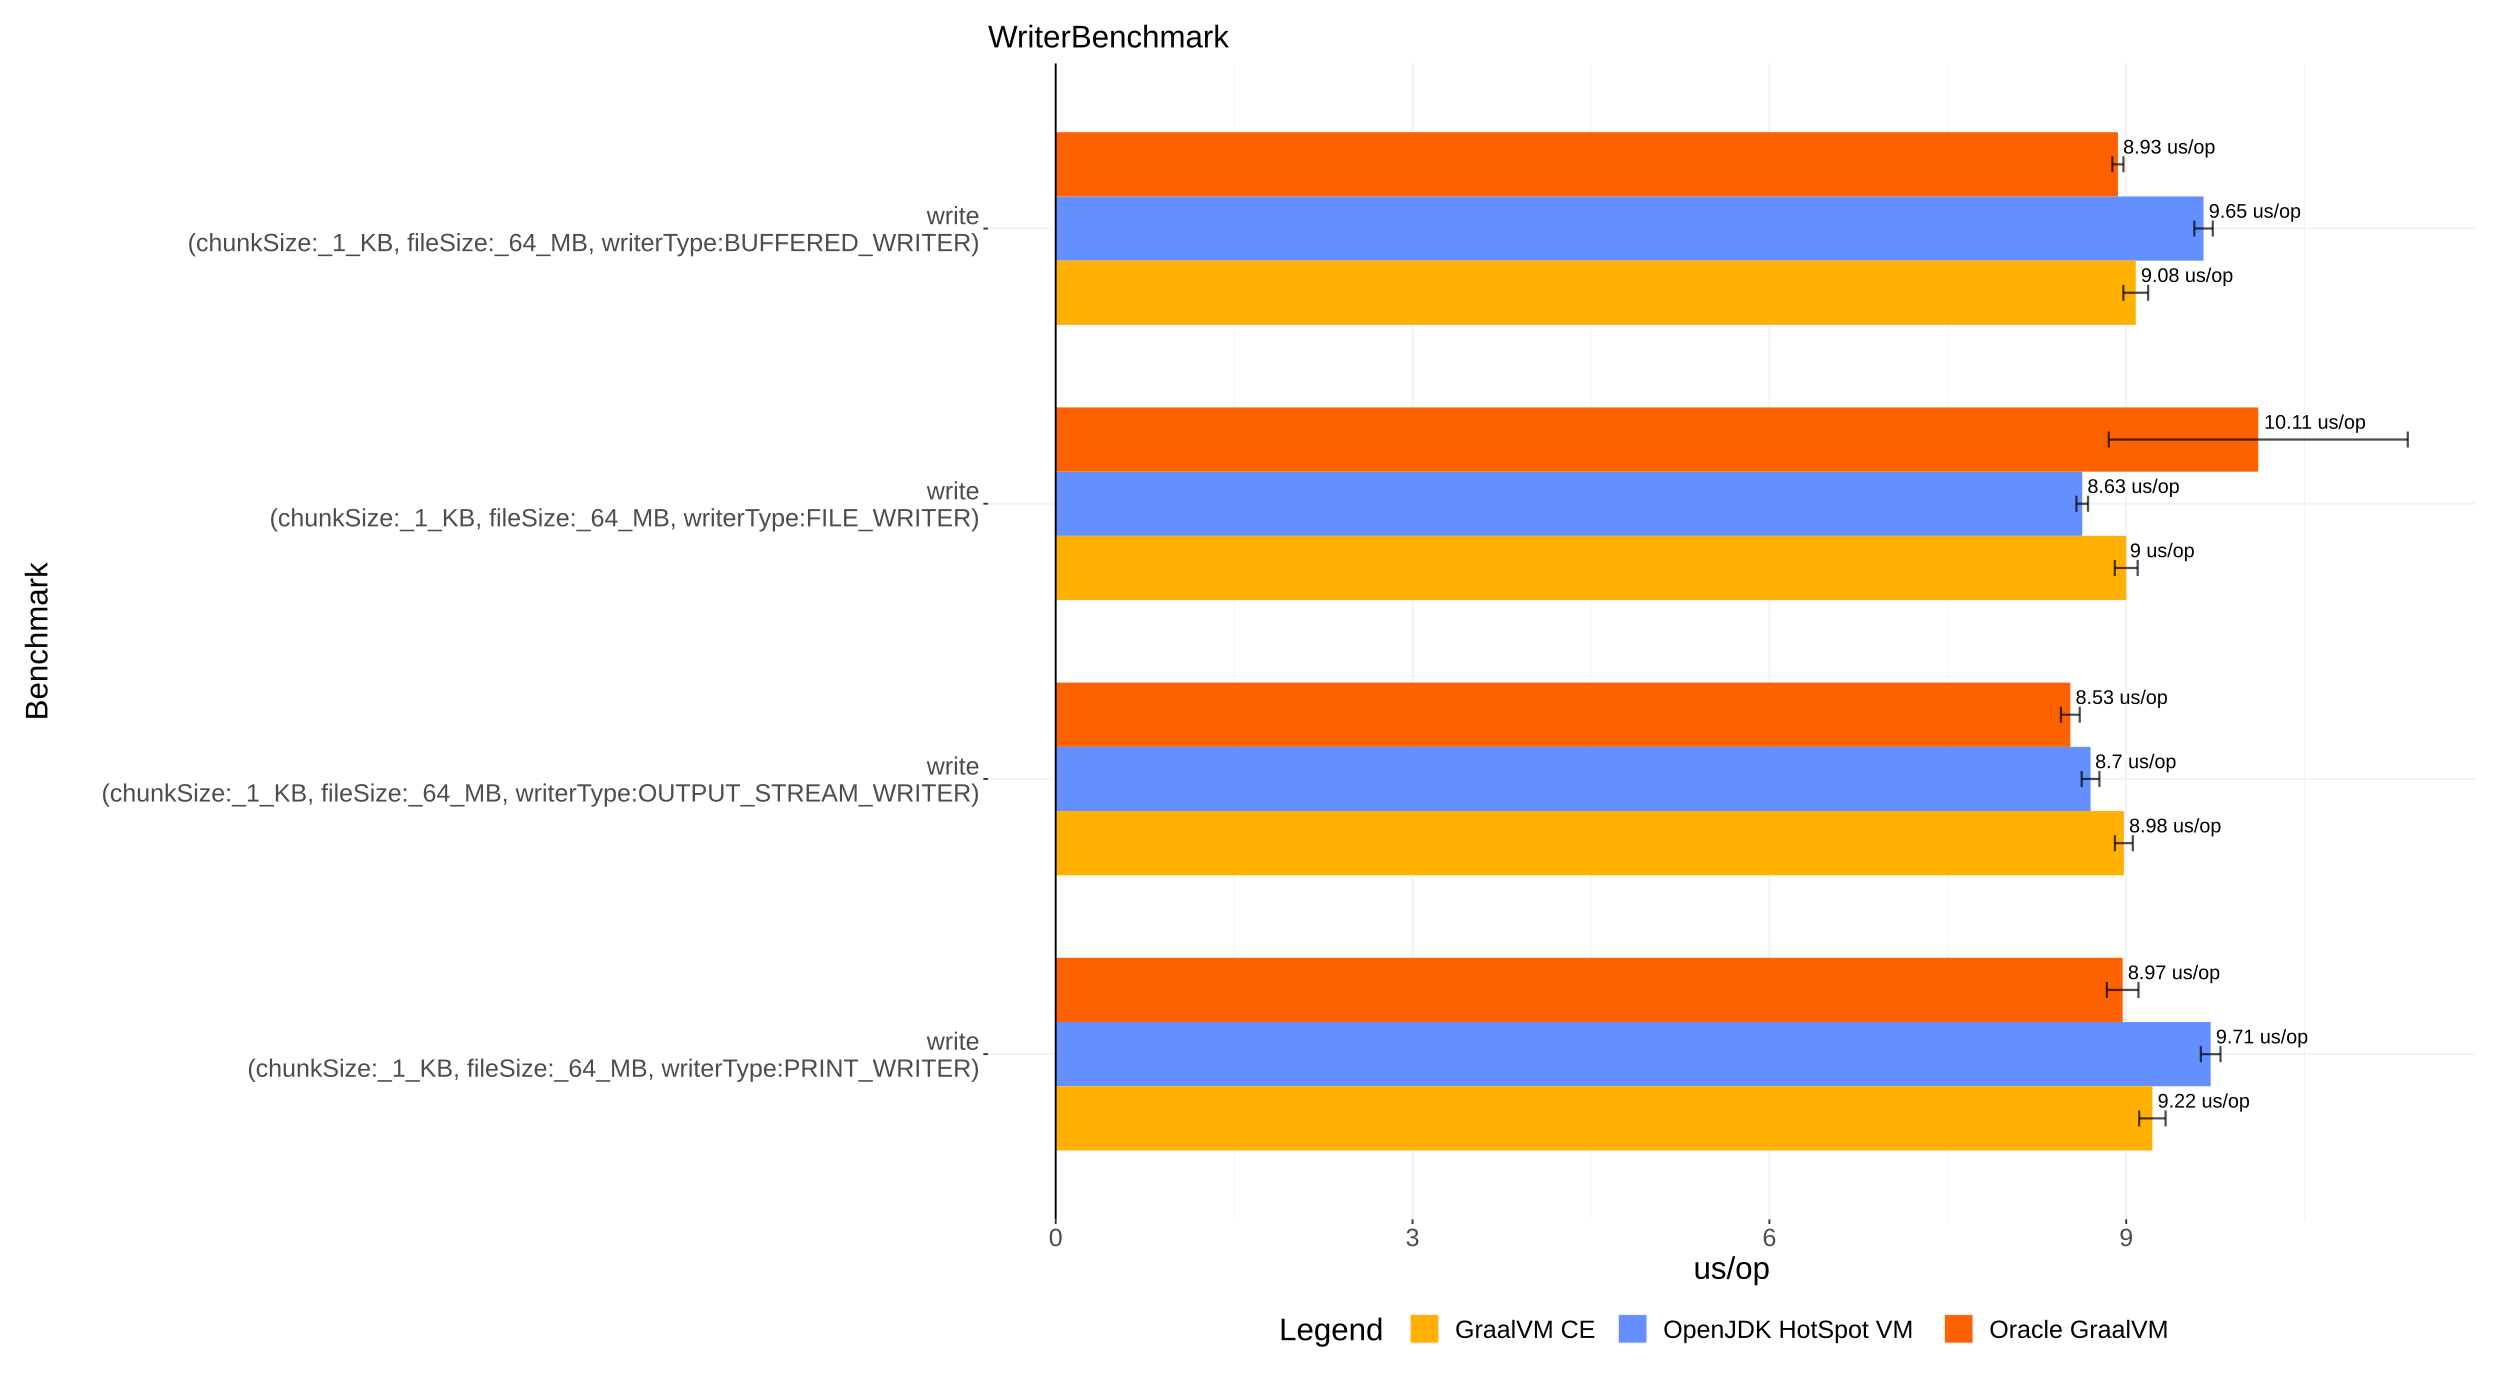
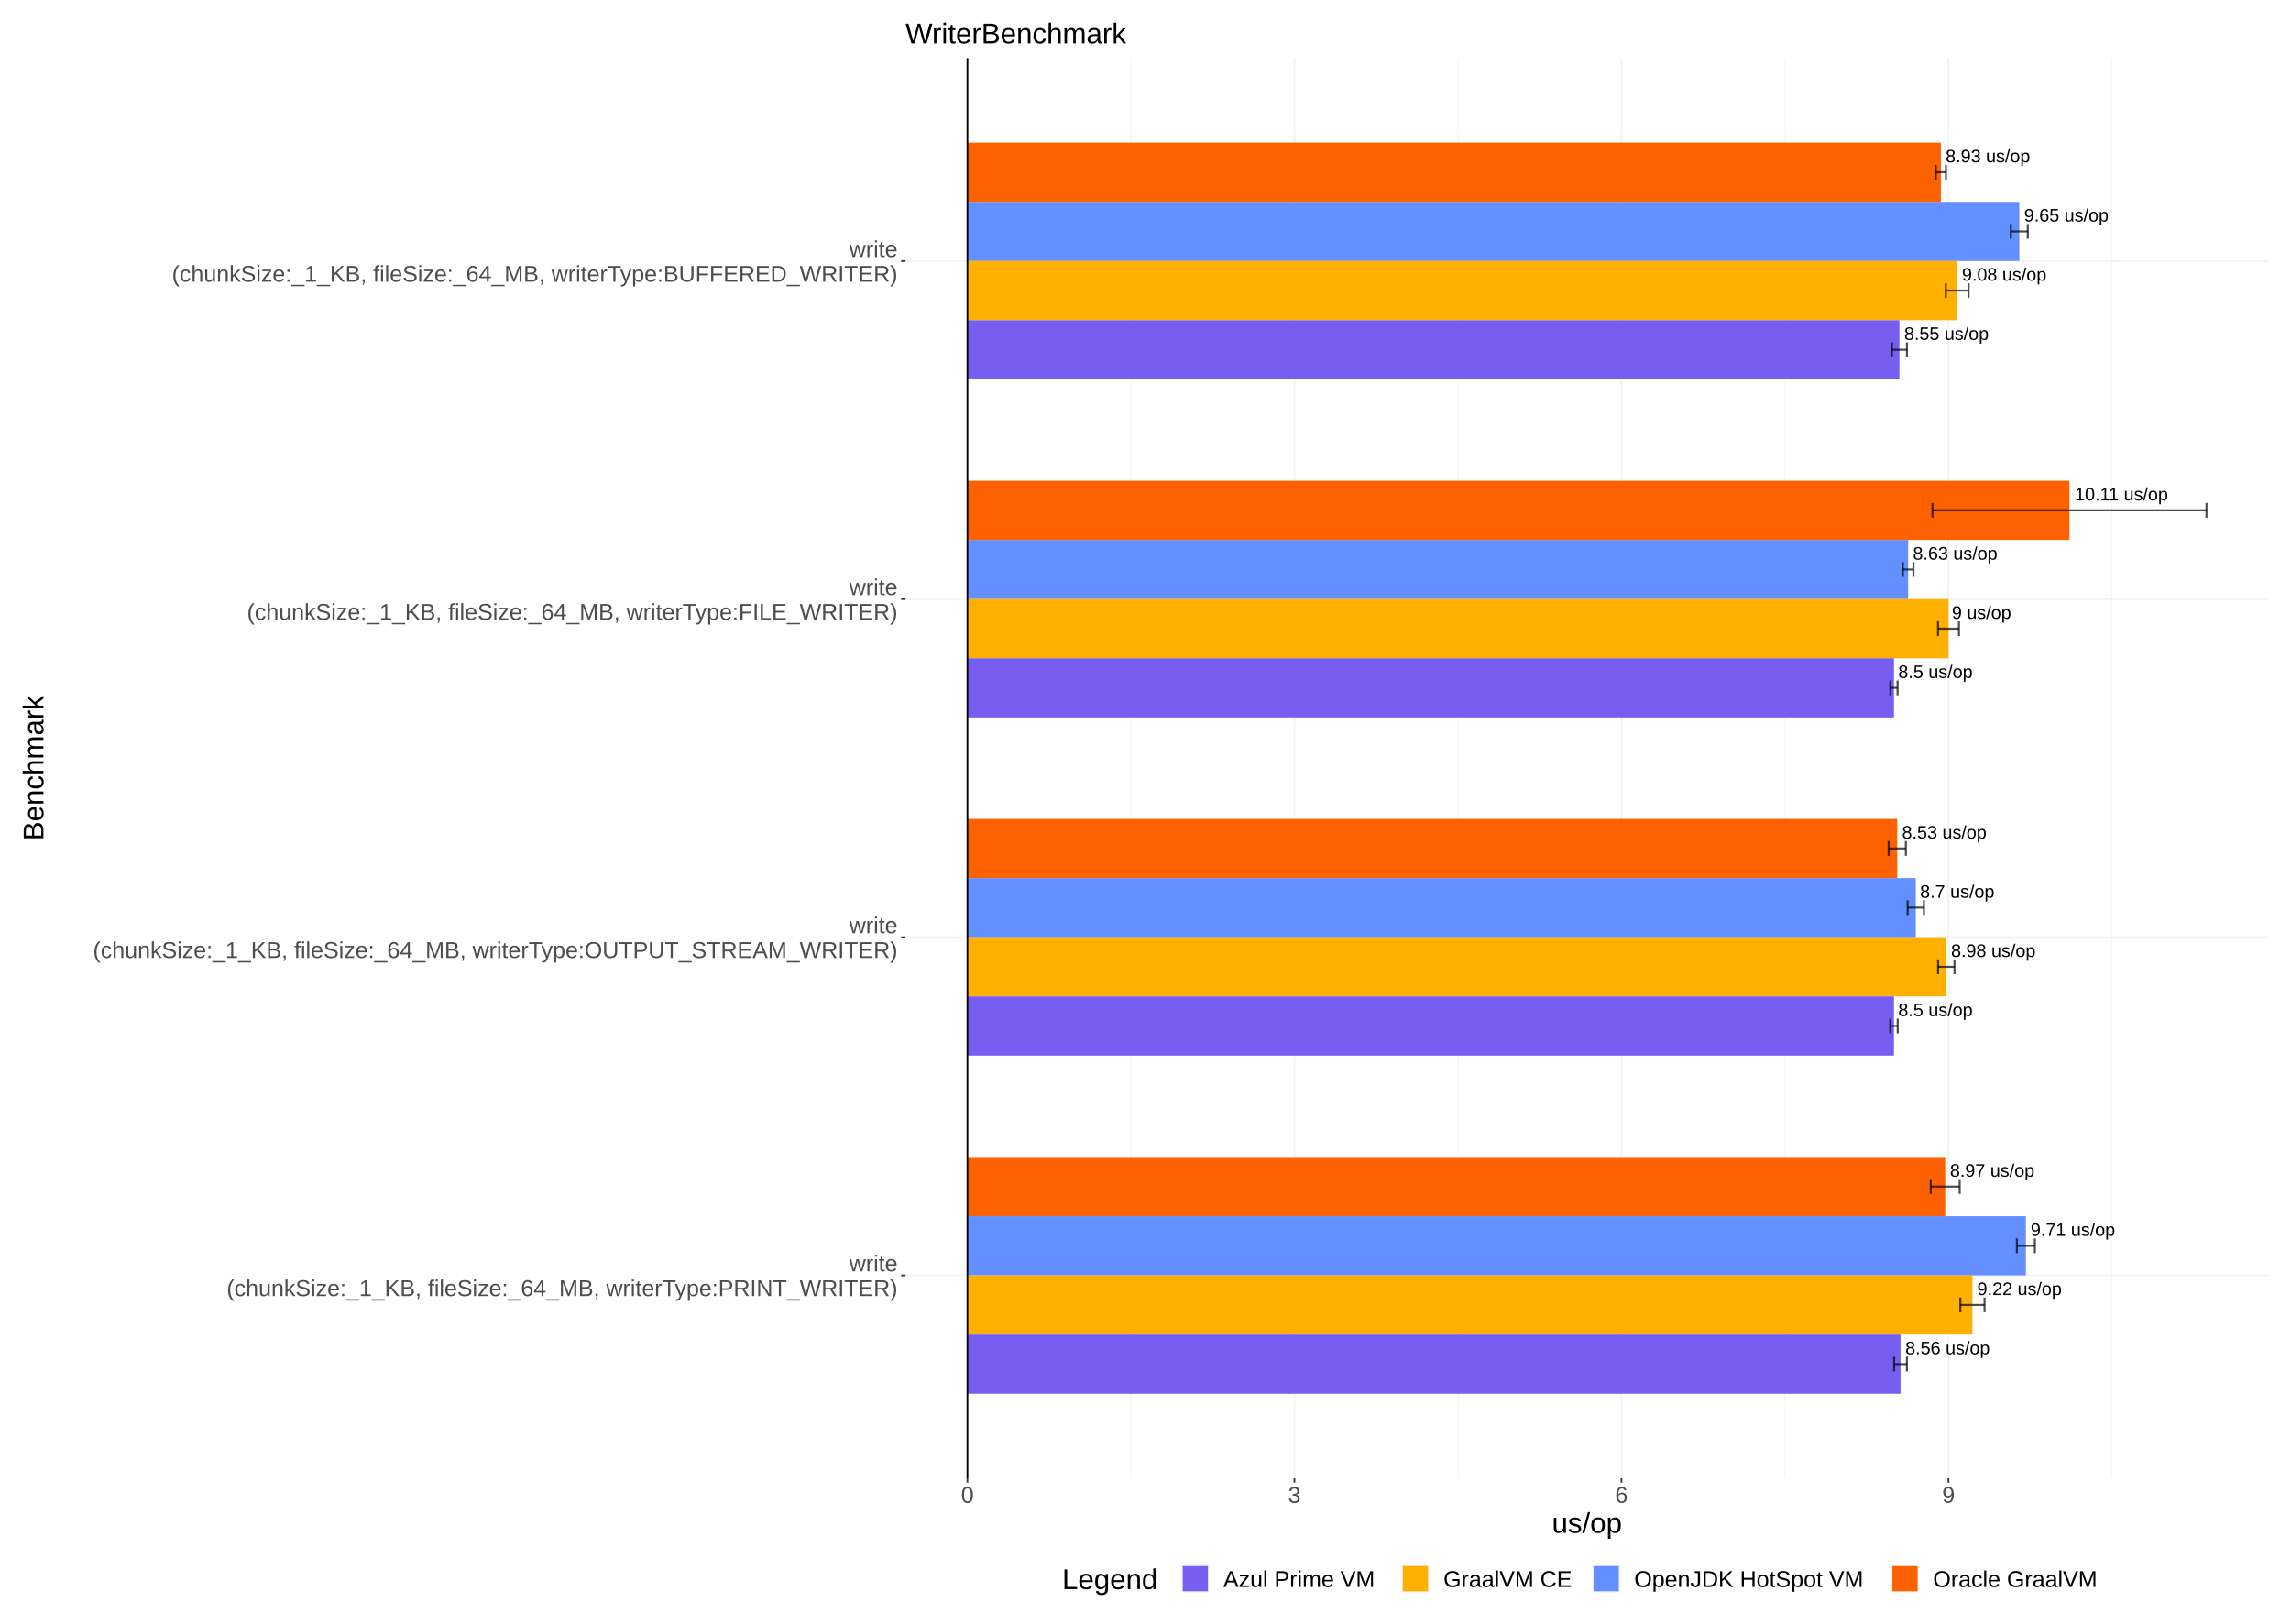
- <svg xmlns="http://www.w3.org/2000/svg" class="svglite" width="1440.00pt" height="793.70pt" viewBox="0 0 1440.00 793.70">
+ <svg xmlns="http://www.w3.org/2000/svg" class="svglite" width="1440.00pt" height="1020.47pt" viewBox="0 0 1440.00 1020.47">
  <defs>
    <style type="text/css">
    .svglite line, .svglite polyline, .svglite polygon, .svglite path, .svglite rect, .svglite circle {
      fill: none;
      stroke: #000000;
      stroke-linecap: round;
      stroke-linejoin: round;
      stroke-miterlimit: 10.00;
    }
    .svglite text {
      white-space: pre;
    }
  </style>
  </defs>
  <rect width="100%" height="100%" style="stroke: none; fill: #FFFFFF;" />
  <defs>
-     <clipPath id="cpMC4wMHwxNDQwLjAwfDAuMDB8NzkzLjcw">
-       <rect x="0.00" y="0.00" width="1440.00" height="793.70" />
+     <clipPath id="cpMC4wMHwxNDQwLjAwfDAuMDB8MTAyMC40Nw==">
+       <rect x="0.00" y="0.00" width="1440.00" height="1020.47" />
    </clipPath>
  </defs>
-   <g clip-path="url(#cpMC4wMHwxNDQwLjAwfDAuMDB8NzkzLjcw)">
-     <rect x="0.00" y="0.00" width="1440.00" height="793.70" style="stroke-width: 1.07; stroke: #FFFFFF; fill: #FFFFFF;" />
-     <rect x="569.14" y="36.52" width="856.69" height="665.78" style="stroke-width: 1.07; stroke: none;" />
-     <polyline points="710.85,702.30 710.85,36.52 " style="stroke-width: 0.53; stroke: #F2F2F2; stroke-linecap: butt;" />
-     <polyline points="916.39,702.30 916.39,36.52 " style="stroke-width: 0.53; stroke: #F2F2F2; stroke-linecap: butt;" />
-     <polyline points="1121.94,702.30 1121.94,36.52 " style="stroke-width: 0.53; stroke: #F2F2F2; stroke-linecap: butt;" />
-     <polyline points="1327.48,702.30 1327.48,36.52 " style="stroke-width: 0.53; stroke: #F2F2F2; stroke-linecap: butt;" />
-     <polyline points="569.14,607.19 1425.83,607.19 " style="stroke-width: 1.07; stroke: #F2F2F2; stroke-linecap: butt;" />
-     <polyline points="569.14,448.67 1425.83,448.67 " style="stroke-width: 1.07; stroke: #F2F2F2; stroke-linecap: butt;" />
-     <polyline points="569.14,290.15 1425.83,290.15 " style="stroke-width: 1.07; stroke: #F2F2F2; stroke-linecap: butt;" />
-     <polyline points="569.14,131.63 1425.83,131.63 " style="stroke-width: 1.07; stroke: #F2F2F2; stroke-linecap: butt;" />
-     <polyline points="608.08,702.30 608.08,36.52 " style="stroke-width: 1.07; stroke: #F2F2F2; stroke-linecap: butt;" />
-     <polyline points="813.62,702.30 813.62,36.52 " style="stroke-width: 1.07; stroke: #F2F2F2; stroke-linecap: butt;" />
-     <polyline points="1019.17,702.30 1019.17,36.52 " style="stroke-width: 1.07; stroke: #F2F2F2; stroke-linecap: butt;" />
-     <polyline points="1224.71,702.30 1224.71,36.52 " style="stroke-width: 1.07; stroke: #F2F2F2; stroke-linecap: butt;" />
-     <rect x="608.08" y="588.70" width="665.28" height="36.99" style="stroke-width: 1.07; stroke: none; stroke-linecap: butt; stroke-linejoin: miter; fill: #648FFF;" />
-     <rect x="608.08" y="625.69" width="631.70" height="36.99" style="stroke-width: 1.07; stroke: none; stroke-linecap: butt; stroke-linejoin: miter; fill: #FFB000;" />
-     <rect x="608.08" y="551.71" width="614.58" height="36.99" style="stroke-width: 1.07; stroke: none; stroke-linecap: butt; stroke-linejoin: miter; fill: #FE6100;" />
-     <rect x="608.08" y="430.18" width="596.08" height="36.99" style="stroke-width: 1.07; stroke: none; stroke-linecap: butt; stroke-linejoin: miter; fill: #648FFF;" />
-     <rect x="608.08" y="467.17" width="615.26" height="36.99" style="stroke-width: 1.07; stroke: none; stroke-linecap: butt; stroke-linejoin: miter; fill: #FFB000;" />
-     <rect x="608.08" y="393.19" width="584.43" height="36.99" style="stroke-width: 1.07; stroke: none; stroke-linecap: butt; stroke-linejoin: miter; fill: #FE6100;" />
-     <rect x="608.08" y="271.66" width="591.28" height="36.99" style="stroke-width: 1.07; stroke: none; stroke-linecap: butt; stroke-linejoin: miter; fill: #648FFF;" />
-     <rect x="608.08" y="308.65" width="616.63" height="36.99" style="stroke-width: 1.07; stroke: none; stroke-linecap: butt; stroke-linejoin: miter; fill: #FFB000;" />
-     <rect x="608.08" y="234.67" width="692.68" height="36.99" style="stroke-width: 1.07; stroke: none; stroke-linecap: butt; stroke-linejoin: miter; fill: #FE6100;" />
-     <rect x="608.08" y="113.14" width="661.17" height="36.99" style="stroke-width: 1.07; stroke: none; stroke-linecap: butt; stroke-linejoin: miter; fill: #648FFF;" />
-     <rect x="608.08" y="150.13" width="622.11" height="36.99" style="stroke-width: 1.07; stroke: none; stroke-linecap: butt; stroke-linejoin: miter; fill: #FFB000;" />
-     <rect x="608.08" y="76.15" width="611.84" height="36.99" style="stroke-width: 1.07; stroke: none; stroke-linecap: butt; stroke-linejoin: miter; fill: #FE6100;" />
-     <text x="1276.36" y="600.97" style="font-size: 11.38px; font-family: &quot;Liberation Sans&quot;;" textLength="60.08px" lengthAdjust="spacingAndGlyphs">9.71 us/op</text>
-     <text x="1242.79" y="637.96" style="font-size: 11.38px; font-family: &quot;Liberation Sans&quot;;" textLength="60.08px" lengthAdjust="spacingAndGlyphs">9.22 us/op</text>
-     <text x="1225.66" y="563.98" style="font-size: 11.38px; font-family: &quot;Liberation Sans&quot;;" textLength="60.08px" lengthAdjust="spacingAndGlyphs">8.97 us/op</text>
-     <text x="1206.80" y="442.45" style="font-size: 11.38px; font-family: &quot;Liberation Sans&quot;;" textLength="52.85px" lengthAdjust="spacingAndGlyphs">8.7 us/op</text>
-     <text x="1226.34" y="479.44" style="font-size: 11.38px; font-family: &quot;Liberation Sans&quot;;" textLength="60.08px" lengthAdjust="spacingAndGlyphs">8.98 us/op</text>
-     <text x="1195.51" y="405.46" style="font-size: 11.38px; font-family: &quot;Liberation Sans&quot;;" textLength="60.08px" lengthAdjust="spacingAndGlyphs">8.53 us/op</text>
-     <text x="1202.36" y="283.93" style="font-size: 11.38px; font-family: &quot;Liberation Sans&quot;;" textLength="60.08px" lengthAdjust="spacingAndGlyphs">8.63 us/op</text>
-     <text x="1226.81" y="320.92" style="font-size: 11.38px; font-family: &quot;Liberation Sans&quot;;" textLength="42.00px" lengthAdjust="spacingAndGlyphs">9 us/op</text>
-     <text x="1304.13" y="246.94" style="font-size: 11.38px; font-family: &quot;Liberation Sans&quot;;" textLength="67.32px" lengthAdjust="spacingAndGlyphs">10.11 us/op</text>
-     <text x="1272.25" y="125.41" style="font-size: 11.38px; font-family: &quot;Liberation Sans&quot;;" textLength="60.08px" lengthAdjust="spacingAndGlyphs">9.65 us/op</text>
-     <text x="1233.20" y="162.40" style="font-size: 11.38px; font-family: &quot;Liberation Sans&quot;;" textLength="60.08px" lengthAdjust="spacingAndGlyphs">9.08 us/op</text>
-     <text x="1222.92" y="88.43" style="font-size: 11.38px; font-family: &quot;Liberation Sans&quot;;" textLength="60.08px" lengthAdjust="spacingAndGlyphs">8.93 us/op</text>
-     <polyline points="1279.01,611.82 1279.01,602.57 " style="stroke-width: 1.28; stroke: #000000; stroke-opacity: 0.70; stroke-linecap: butt;" />
-     <polyline points="1279.01,607.19 1267.70,607.19 " style="stroke-width: 1.28; stroke: #000000; stroke-opacity: 0.70; stroke-linecap: butt;" />
-     <polyline points="1267.70,611.82 1267.70,602.57 " style="stroke-width: 1.28; stroke: #000000; stroke-opacity: 0.70; stroke-linecap: butt;" />
-     <polyline points="1247.38,648.80 1247.38,639.56 " style="stroke-width: 1.28; stroke: #000000; stroke-opacity: 0.70; stroke-linecap: butt;" />
-     <polyline points="1247.38,644.18 1232.18,644.18 " style="stroke-width: 1.28; stroke: #000000; stroke-opacity: 0.70; stroke-linecap: butt;" />
-     <polyline points="1232.18,648.80 1232.18,639.56 " style="stroke-width: 1.28; stroke: #000000; stroke-opacity: 0.70; stroke-linecap: butt;" />
-     <polyline points="1231.76,574.83 1231.76,565.58 " style="stroke-width: 1.28; stroke: #000000; stroke-opacity: 0.70; stroke-linecap: butt;" />
-     <polyline points="1231.76,570.20 1213.55,570.20 " style="stroke-width: 1.28; stroke: #000000; stroke-opacity: 0.70; stroke-linecap: butt;" />
-     <polyline points="1213.55,574.83 1213.55,565.58 " style="stroke-width: 1.28; stroke: #000000; stroke-opacity: 0.70; stroke-linecap: butt;" />
-     <polyline points="1209.26,453.30 1209.26,444.05 " style="stroke-width: 1.28; stroke: #000000; stroke-opacity: 0.70; stroke-linecap: butt;" />
-     <polyline points="1209.26,448.67 1199.05,448.67 " style="stroke-width: 1.28; stroke: #000000; stroke-opacity: 0.70; stroke-linecap: butt;" />
-     <polyline points="1199.05,453.30 1199.05,444.05 " style="stroke-width: 1.28; stroke: #000000; stroke-opacity: 0.70; stroke-linecap: butt;" />
-     <polyline points="1228.50,490.28 1228.50,481.04 " style="stroke-width: 1.28; stroke: #000000; stroke-opacity: 0.70; stroke-linecap: butt;" />
-     <polyline points="1228.50,485.66 1218.18,485.66 " style="stroke-width: 1.28; stroke: #000000; stroke-opacity: 0.70; stroke-linecap: butt;" />
-     <polyline points="1218.18,490.28 1218.18,481.04 " style="stroke-width: 1.28; stroke: #000000; stroke-opacity: 0.70; stroke-linecap: butt;" />
-     <polyline points="1197.93,416.31 1197.93,407.06 " style="stroke-width: 1.28; stroke: #000000; stroke-opacity: 0.70; stroke-linecap: butt;" />
-     <polyline points="1197.93,411.68 1187.09,411.68 " style="stroke-width: 1.28; stroke: #000000; stroke-opacity: 0.70; stroke-linecap: butt;" />
-     <polyline points="1187.09,416.31 1187.09,407.06 " style="stroke-width: 1.28; stroke: #000000; stroke-opacity: 0.70; stroke-linecap: butt;" />
-     <polyline points="1202.70,294.78 1202.70,285.53 " style="stroke-width: 1.28; stroke: #000000; stroke-opacity: 0.70; stroke-linecap: butt;" />
-     <polyline points="1202.70,290.15 1196.02,290.15 " style="stroke-width: 1.28; stroke: #000000; stroke-opacity: 0.70; stroke-linecap: butt;" />
-     <polyline points="1196.02,294.78 1196.02,285.53 " style="stroke-width: 1.28; stroke: #000000; stroke-opacity: 0.70; stroke-linecap: butt;" />
-     <polyline points="1231.29,331.76 1231.29,322.52 " style="stroke-width: 1.28; stroke: #000000; stroke-opacity: 0.70; stroke-linecap: butt;" />
-     <polyline points="1231.29,327.14 1218.13,327.14 " style="stroke-width: 1.28; stroke: #000000; stroke-opacity: 0.70; stroke-linecap: butt;" />
-     <polyline points="1218.13,331.76 1218.13,322.52 " style="stroke-width: 1.28; stroke: #000000; stroke-opacity: 0.70; stroke-linecap: butt;" />
-     <polyline points="1386.89,257.79 1386.89,248.54 " style="stroke-width: 1.28; stroke: #000000; stroke-opacity: 0.70; stroke-linecap: butt;" />
-     <polyline points="1386.89,253.17 1214.64,253.17 " style="stroke-width: 1.28; stroke: #000000; stroke-opacity: 0.70; stroke-linecap: butt;" />
-     <polyline points="1214.64,257.79 1214.64,248.54 " style="stroke-width: 1.28; stroke: #000000; stroke-opacity: 0.70; stroke-linecap: butt;" />
-     <polyline points="1274.57,136.26 1274.57,127.01 " style="stroke-width: 1.28; stroke: #000000; stroke-opacity: 0.70; stroke-linecap: butt;" />
-     <polyline points="1274.57,131.63 1263.91,131.63 " style="stroke-width: 1.28; stroke: #000000; stroke-opacity: 0.70; stroke-linecap: butt;" />
-     <polyline points="1263.91,136.26 1263.91,127.01 " style="stroke-width: 1.28; stroke: #000000; stroke-opacity: 0.70; stroke-linecap: butt;" />
-     <polyline points="1237.34,173.25 1237.34,164.00 " style="stroke-width: 1.28; stroke: #000000; stroke-opacity: 0.70; stroke-linecap: butt;" />
-     <polyline points="1237.34,168.62 1223.04,168.62 " style="stroke-width: 1.28; stroke: #000000; stroke-opacity: 0.70; stroke-linecap: butt;" />
-     <polyline points="1223.04,173.25 1223.04,164.00 " style="stroke-width: 1.28; stroke: #000000; stroke-opacity: 0.70; stroke-linecap: butt;" />
-     <polyline points="1223.12,99.27 1223.12,90.02 " style="stroke-width: 1.28; stroke: #000000; stroke-opacity: 0.70; stroke-linecap: butt;" />
-     <polyline points="1223.12,94.65 1216.71,94.65 " style="stroke-width: 1.28; stroke: #000000; stroke-opacity: 0.70; stroke-linecap: butt;" />
-     <polyline points="1216.71,99.27 1216.71,90.02 " style="stroke-width: 1.28; stroke: #000000; stroke-opacity: 0.70; stroke-linecap: butt;" />
-     <line x1="608.08" y1="702.30" x2="608.08" y2="36.52" style="stroke-width: 1.07; stroke-linecap: butt;" />
-     <text x="564.21" y="604.66" text-anchor="end" style="font-size: 14.40px;fill: #4D4D4D; font-family: &quot;Liberation Sans&quot;;" textLength="36.19px" lengthAdjust="spacingAndGlyphs">write</text>
-     <text x="564.21" y="620.21" text-anchor="end" style="font-size: 14.40px;fill: #4D4D4D; font-family: &quot;Liberation Sans&quot;;" textLength="447.77px" lengthAdjust="spacingAndGlyphs">(chunkSize:_1_KB, fileSize:_64_MB, writerType:PRINT_WRITER)</text>
-     <text x="564.21" y="446.14" text-anchor="end" style="font-size: 14.40px;fill: #4D4D4D; font-family: &quot;Liberation Sans&quot;;" textLength="36.19px" lengthAdjust="spacingAndGlyphs">write</text>
-     <text x="564.21" y="461.69" text-anchor="end" style="font-size: 14.40px;fill: #4D4D4D; font-family: &quot;Liberation Sans&quot;;" textLength="530.42px" lengthAdjust="spacingAndGlyphs">(chunkSize:_1_KB, fileSize:_64_MB, writerType:OUTPUT_STREAM_WRITER)</text>
-     <text x="564.21" y="287.62" text-anchor="end" style="font-size: 14.40px;fill: #4D4D4D; font-family: &quot;Liberation Sans&quot;;" textLength="36.19px" lengthAdjust="spacingAndGlyphs">write</text>
-     <text x="564.21" y="303.17" text-anchor="end" style="font-size: 14.40px;fill: #4D4D4D; font-family: &quot;Liberation Sans&quot;;" textLength="434.93px" lengthAdjust="spacingAndGlyphs">(chunkSize:_1_KB, fileSize:_64_MB, writerType:FILE_WRITER)</text>
-     <text x="564.21" y="129.10" text-anchor="end" style="font-size: 14.40px;fill: #4D4D4D; font-family: &quot;Liberation Sans&quot;;" textLength="36.19px" lengthAdjust="spacingAndGlyphs">write</text>
-     <text x="564.21" y="144.66" text-anchor="end" style="font-size: 14.40px;fill: #4D4D4D; font-family: &quot;Liberation Sans&quot;;" textLength="481.52px" lengthAdjust="spacingAndGlyphs">(chunkSize:_1_KB, fileSize:_64_MB, writerType:BUFFERED_WRITER)</text>
-     <polyline points="566.40,607.19 569.14,607.19 " style="stroke-width: 1.07; stroke: #333333; stroke-linecap: butt;" />
-     <polyline points="566.40,448.67 569.14,448.67 " style="stroke-width: 1.07; stroke: #333333; stroke-linecap: butt;" />
-     <polyline points="566.40,290.15 569.14,290.15 " style="stroke-width: 1.07; stroke: #333333; stroke-linecap: butt;" />
-     <polyline points="566.40,131.63 569.14,131.63 " style="stroke-width: 1.07; stroke: #333333; stroke-linecap: butt;" />
-     <polyline points="608.08,705.04 608.08,702.30 " style="stroke-width: 1.07; stroke: #333333; stroke-linecap: butt;" />
-     <polyline points="813.62,705.04 813.62,702.30 " style="stroke-width: 1.07; stroke: #333333; stroke-linecap: butt;" />
-     <polyline points="1019.17,705.04 1019.17,702.30 " style="stroke-width: 1.07; stroke: #333333; stroke-linecap: butt;" />
-     <polyline points="1224.71,705.04 1224.71,702.30 " style="stroke-width: 1.07; stroke: #333333; stroke-linecap: butt;" />
-     <text x="608.08" y="717.73" text-anchor="middle" style="font-size: 14.40px;fill: #4D4D4D; font-family: &quot;Liberation Sans&quot;;" textLength="9.16px" lengthAdjust="spacingAndGlyphs">0</text>
-     <text x="813.62" y="717.73" text-anchor="middle" style="font-size: 14.40px;fill: #4D4D4D; font-family: &quot;Liberation Sans&quot;;" textLength="9.16px" lengthAdjust="spacingAndGlyphs">3</text>
-     <text x="1019.17" y="717.73" text-anchor="middle" style="font-size: 14.40px;fill: #4D4D4D; font-family: &quot;Liberation Sans&quot;;" textLength="9.16px" lengthAdjust="spacingAndGlyphs">6</text>
-     <text x="1224.71" y="717.73" text-anchor="middle" style="font-size: 14.40px;fill: #4D4D4D; font-family: &quot;Liberation Sans&quot;;" textLength="9.16px" lengthAdjust="spacingAndGlyphs">9</text>
-     <text x="997.48" y="736.59" text-anchor="middle" style="font-size: 18.00px; font-family: &quot;Liberation Sans&quot;;" textLength="49.28px" lengthAdjust="spacingAndGlyphs">us/op</text>
-     <text transform="translate(27.30,369.41) rotate(-90)" text-anchor="middle" style="font-size: 18.00px; font-family: &quot;Liberation Sans&quot;;" textLength="102.52px" lengthAdjust="spacingAndGlyphs">Benchmark</text>
-     <rect x="731.29" y="751.29" width="532.38" height="28.24" style="stroke-width: 1.07; stroke: none; fill: #FFFFFF;" />
-     <text x="736.77" y="771.97" style="font-size: 18.00px; font-family: &quot;Liberation Sans&quot;;" textLength="66.12px" lengthAdjust="spacingAndGlyphs">Legend</text>
-     <rect x="811.85" y="756.77" width="17.28" height="17.28" style="stroke-width: 1.07; stroke: none; fill: #F2F2F2;" />
-     <rect x="812.56" y="757.48" width="15.86" height="15.86" style="stroke-width: 1.07; stroke: none; stroke-linecap: butt; stroke-linejoin: miter; fill: #FFB000;" />
-     <rect x="931.75" y="756.77" width="17.28" height="17.28" style="stroke-width: 1.07; stroke: none; fill: #F2F2F2;" />
-     <rect x="932.46" y="757.48" width="15.86" height="15.86" style="stroke-width: 1.07; stroke: none; stroke-linecap: butt; stroke-linejoin: miter; fill: #648FFF;" />
-     <rect x="1119.58" y="756.77" width="17.28" height="17.28" style="stroke-width: 1.07; stroke: none; fill: #F2F2F2;" />
-     <rect x="1120.29" y="757.48" width="15.86" height="15.86" style="stroke-width: 1.07; stroke: none; stroke-linecap: butt; stroke-linejoin: miter; fill: #FE6100;" />
-     <text x="838.10" y="770.65" style="font-size: 14.40px; font-family: &quot;Liberation Sans&quot;;" textLength="84.69px" lengthAdjust="spacingAndGlyphs">GraalVM CE</text>
-     <text x="958.00" y="770.65" style="font-size: 14.40px; font-family: &quot;Liberation Sans&quot;;" textLength="152.61px" lengthAdjust="spacingAndGlyphs">OpenJDK HotSpot VM</text>
-     <text x="1145.82" y="770.65" style="font-size: 14.40px; font-family: &quot;Liberation Sans&quot;;" textLength="112.37px" lengthAdjust="spacingAndGlyphs">Oracle GraalVM</text>
+   <g clip-path="url(#cpMC4wMHwxNDQwLjAwfDAuMDB8MTAyMC40Nw==)">
+     <rect x="0.00" y="0.00" width="1440.00" height="1020.47" style="stroke-width: 1.07; stroke: #FFFFFF; fill: #FFFFFF;" />
+     <rect x="569.14" y="36.52" width="856.69" height="892.55" style="stroke-width: 1.07; stroke: none;" />
+     <polyline points="710.85,929.07 710.85,36.52 " style="stroke-width: 0.53; stroke: #F2F2F2; stroke-linecap: butt;" />
+     <polyline points="916.39,929.07 916.39,36.52 " style="stroke-width: 0.53; stroke: #F2F2F2; stroke-linecap: butt;" />
+     <polyline points="1121.94,929.07 1121.94,36.52 " style="stroke-width: 0.53; stroke: #F2F2F2; stroke-linecap: butt;" />
+     <polyline points="1327.48,929.07 1327.48,36.52 " style="stroke-width: 0.53; stroke: #F2F2F2; stroke-linecap: butt;" />
+     <polyline points="569.14,801.57 1425.83,801.57 " style="stroke-width: 1.07; stroke: #F2F2F2; stroke-linecap: butt;" />
+     <polyline points="569.14,589.05 1425.83,589.05 " style="stroke-width: 1.07; stroke: #F2F2F2; stroke-linecap: butt;" />
+     <polyline points="569.14,376.54 1425.83,376.54 " style="stroke-width: 1.07; stroke: #F2F2F2; stroke-linecap: butt;" />
+     <polyline points="569.14,164.03 1425.83,164.03 " style="stroke-width: 1.07; stroke: #F2F2F2; stroke-linecap: butt;" />
+     <polyline points="608.08,929.07 608.08,36.52 " style="stroke-width: 1.07; stroke: #F2F2F2; stroke-linecap: butt;" />
+     <polyline points="813.62,929.07 813.62,36.52 " style="stroke-width: 1.07; stroke: #F2F2F2; stroke-linecap: butt;" />
+     <polyline points="1019.17,929.07 1019.17,36.52 " style="stroke-width: 1.07; stroke: #F2F2F2; stroke-linecap: butt;" />
+     <polyline points="1224.71,929.07 1224.71,36.52 " style="stroke-width: 1.07; stroke: #F2F2F2; stroke-linecap: butt;" />
+     <rect x="608.08" y="764.38" width="665.28" height="37.19" style="stroke-width: 1.07; stroke: none; stroke-linecap: butt; stroke-linejoin: miter; fill: #648FFF;" />
+     <rect x="608.08" y="801.57" width="631.70" height="37.19" style="stroke-width: 1.07; stroke: none; stroke-linecap: butt; stroke-linejoin: miter; fill: #FFB000;" />
+     <rect x="608.08" y="727.19" width="614.58" height="37.19" style="stroke-width: 1.07; stroke: none; stroke-linecap: butt; stroke-linejoin: miter; fill: #FE6100;" />
+     <rect x="608.08" y="838.76" width="586.49" height="37.19" style="stroke-width: 1.07; stroke: none; stroke-linecap: butt; stroke-linejoin: miter; fill: #785EF0;" />
+     <rect x="608.08" y="551.87" width="596.08" height="37.19" style="stroke-width: 1.07; stroke: none; stroke-linecap: butt; stroke-linejoin: miter; fill: #648FFF;" />
+     <rect x="608.08" y="589.05" width="615.26" height="37.19" style="stroke-width: 1.07; stroke: none; stroke-linecap: butt; stroke-linejoin: miter; fill: #FFB000;" />
+     <rect x="608.08" y="514.68" width="584.43" height="37.19" style="stroke-width: 1.07; stroke: none; stroke-linecap: butt; stroke-linejoin: miter; fill: #FE6100;" />
+     <rect x="608.08" y="626.24" width="582.37" height="37.19" style="stroke-width: 1.07; stroke: none; stroke-linecap: butt; stroke-linejoin: miter; fill: #785EF0;" />
+     <rect x="608.08" y="339.35" width="591.28" height="37.19" style="stroke-width: 1.07; stroke: none; stroke-linecap: butt; stroke-linejoin: miter; fill: #648FFF;" />
+     <rect x="608.08" y="376.54" width="616.63" height="37.19" style="stroke-width: 1.07; stroke: none; stroke-linecap: butt; stroke-linejoin: miter; fill: #FFB000;" />
+     <rect x="608.08" y="302.16" width="692.68" height="37.19" style="stroke-width: 1.07; stroke: none; stroke-linecap: butt; stroke-linejoin: miter; fill: #FE6100;" />
+     <rect x="608.08" y="413.73" width="582.37" height="37.19" style="stroke-width: 1.07; stroke: none; stroke-linecap: butt; stroke-linejoin: miter; fill: #785EF0;" />
+     <rect x="608.08" y="126.84" width="661.17" height="37.19" style="stroke-width: 1.07; stroke: none; stroke-linecap: butt; stroke-linejoin: miter; fill: #648FFF;" />
+     <rect x="608.08" y="164.03" width="622.11" height="37.19" style="stroke-width: 1.07; stroke: none; stroke-linecap: butt; stroke-linejoin: miter; fill: #FFB000;" />
+     <rect x="608.08" y="89.65" width="611.84" height="37.19" style="stroke-width: 1.07; stroke: none; stroke-linecap: butt; stroke-linejoin: miter; fill: #FE6100;" />
+     <rect x="608.08" y="201.22" width="585.80" height="37.19" style="stroke-width: 1.07; stroke: none; stroke-linecap: butt; stroke-linejoin: miter; fill: #785EF0;" />
+     <text x="1276.36" y="776.75" style="font-size: 11.38px; font-family: &quot;Liberation Sans&quot;;" textLength="60.08px" lengthAdjust="spacingAndGlyphs">9.71 us/op</text>
+     <text x="1242.79" y="813.94" style="font-size: 11.38px; font-family: &quot;Liberation Sans&quot;;" textLength="60.08px" lengthAdjust="spacingAndGlyphs">9.22 us/op</text>
+     <text x="1225.66" y="739.56" style="font-size: 11.38px; font-family: &quot;Liberation Sans&quot;;" textLength="60.08px" lengthAdjust="spacingAndGlyphs">8.97 us/op</text>
+     <text x="1197.57" y="851.13" style="font-size: 11.38px; font-family: &quot;Liberation Sans&quot;;" textLength="60.08px" lengthAdjust="spacingAndGlyphs">8.56 us/op</text>
+     <text x="1206.80" y="564.24" style="font-size: 11.38px; font-family: &quot;Liberation Sans&quot;;" textLength="52.85px" lengthAdjust="spacingAndGlyphs">8.7 us/op</text>
+     <text x="1226.34" y="601.43" style="font-size: 11.38px; font-family: &quot;Liberation Sans&quot;;" textLength="60.08px" lengthAdjust="spacingAndGlyphs">8.98 us/op</text>
+     <text x="1195.51" y="527.05" style="font-size: 11.38px; font-family: &quot;Liberation Sans&quot;;" textLength="60.08px" lengthAdjust="spacingAndGlyphs">8.53 us/op</text>
+     <text x="1193.10" y="638.62" style="font-size: 11.38px; font-family: &quot;Liberation Sans&quot;;" textLength="52.85px" lengthAdjust="spacingAndGlyphs">8.5 us/op</text>
+     <text x="1202.36" y="351.73" style="font-size: 11.38px; font-family: &quot;Liberation Sans&quot;;" textLength="60.08px" lengthAdjust="spacingAndGlyphs">8.63 us/op</text>
+     <text x="1226.81" y="388.92" style="font-size: 11.38px; font-family: &quot;Liberation Sans&quot;;" textLength="42.00px" lengthAdjust="spacingAndGlyphs">9 us/op</text>
+     <text x="1304.13" y="314.54" style="font-size: 11.38px; font-family: &quot;Liberation Sans&quot;;" textLength="67.32px" lengthAdjust="spacingAndGlyphs">10.11 us/op</text>
+     <text x="1193.10" y="426.11" style="font-size: 11.38px; font-family: &quot;Liberation Sans&quot;;" textLength="52.85px" lengthAdjust="spacingAndGlyphs">8.5 us/op</text>
+     <text x="1272.25" y="139.21" style="font-size: 11.38px; font-family: &quot;Liberation Sans&quot;;" textLength="60.08px" lengthAdjust="spacingAndGlyphs">9.65 us/op</text>
+     <text x="1233.20" y="176.40" style="font-size: 11.38px; font-family: &quot;Liberation Sans&quot;;" textLength="60.08px" lengthAdjust="spacingAndGlyphs">9.08 us/op</text>
+     <text x="1222.92" y="102.02" style="font-size: 11.38px; font-family: &quot;Liberation Sans&quot;;" textLength="60.08px" lengthAdjust="spacingAndGlyphs">8.93 us/op</text>
+     <text x="1196.88" y="213.59" style="font-size: 11.38px; font-family: &quot;Liberation Sans&quot;;" textLength="60.08px" lengthAdjust="spacingAndGlyphs">8.55 us/op</text>
+     <polyline points="1279.01,787.62 1279.01,778.32 " style="stroke-width: 1.28; stroke: #000000; stroke-opacity: 0.70; stroke-linecap: butt;" />
+     <polyline points="1279.01,782.97 1267.70,782.97 " style="stroke-width: 1.28; stroke: #000000; stroke-opacity: 0.70; stroke-linecap: butt;" />
+     <polyline points="1267.70,787.62 1267.70,778.32 " style="stroke-width: 1.28; stroke: #000000; stroke-opacity: 0.70; stroke-linecap: butt;" />
+     <polyline points="1247.38,824.81 1247.38,815.51 " style="stroke-width: 1.28; stroke: #000000; stroke-opacity: 0.70; stroke-linecap: butt;" />
+     <polyline points="1247.38,820.16 1232.18,820.16 " style="stroke-width: 1.28; stroke: #000000; stroke-opacity: 0.70; stroke-linecap: butt;" />
+     <polyline points="1232.18,824.81 1232.18,815.51 " style="stroke-width: 1.28; stroke: #000000; stroke-opacity: 0.70; stroke-linecap: butt;" />
+     <polyline points="1231.76,750.43 1231.76,741.13 " style="stroke-width: 1.28; stroke: #000000; stroke-opacity: 0.70; stroke-linecap: butt;" />
+     <polyline points="1231.76,745.78 1213.55,745.78 " style="stroke-width: 1.28; stroke: #000000; stroke-opacity: 0.70; stroke-linecap: butt;" />
+     <polyline points="1213.55,750.43 1213.55,741.13 " style="stroke-width: 1.28; stroke: #000000; stroke-opacity: 0.70; stroke-linecap: butt;" />
+     <polyline points="1198.57,862.00 1198.57,852.70 " style="stroke-width: 1.28; stroke: #000000; stroke-opacity: 0.70; stroke-linecap: butt;" />
+     <polyline points="1198.57,857.35 1190.56,857.35 " style="stroke-width: 1.28; stroke: #000000; stroke-opacity: 0.70; stroke-linecap: butt;" />
+     <polyline points="1190.56,862.00 1190.56,852.70 " style="stroke-width: 1.28; stroke: #000000; stroke-opacity: 0.70; stroke-linecap: butt;" />
+     <polyline points="1209.26,575.11 1209.26,565.81 " style="stroke-width: 1.28; stroke: #000000; stroke-opacity: 0.70; stroke-linecap: butt;" />
+     <polyline points="1209.26,570.46 1199.05,570.46 " style="stroke-width: 1.28; stroke: #000000; stroke-opacity: 0.70; stroke-linecap: butt;" />
+     <polyline points="1199.05,575.11 1199.05,565.81 " style="stroke-width: 1.28; stroke: #000000; stroke-opacity: 0.70; stroke-linecap: butt;" />
+     <polyline points="1228.50,612.30 1228.50,603.00 " style="stroke-width: 1.28; stroke: #000000; stroke-opacity: 0.70; stroke-linecap: butt;" />
+     <polyline points="1228.50,607.65 1218.18,607.65 " style="stroke-width: 1.28; stroke: #000000; stroke-opacity: 0.70; stroke-linecap: butt;" />
+     <polyline points="1218.18,612.30 1218.18,603.00 " style="stroke-width: 1.28; stroke: #000000; stroke-opacity: 0.70; stroke-linecap: butt;" />
+     <polyline points="1197.93,537.92 1197.93,528.62 " style="stroke-width: 1.28; stroke: #000000; stroke-opacity: 0.70; stroke-linecap: butt;" />
+     <polyline points="1197.93,533.27 1187.09,533.27 " style="stroke-width: 1.28; stroke: #000000; stroke-opacity: 0.70; stroke-linecap: butt;" />
+     <polyline points="1187.09,537.92 1187.09,528.62 " style="stroke-width: 1.28; stroke: #000000; stroke-opacity: 0.70; stroke-linecap: butt;" />
+     <polyline points="1192.79,649.49 1192.79,640.19 " style="stroke-width: 1.28; stroke: #000000; stroke-opacity: 0.70; stroke-linecap: butt;" />
+     <polyline points="1192.79,644.84 1188.12,644.84 " style="stroke-width: 1.28; stroke: #000000; stroke-opacity: 0.70; stroke-linecap: butt;" />
+     <polyline points="1188.12,649.49 1188.12,640.19 " style="stroke-width: 1.28; stroke: #000000; stroke-opacity: 0.70; stroke-linecap: butt;" />
+     <polyline points="1202.70,362.60 1202.70,353.30 " style="stroke-width: 1.28; stroke: #000000; stroke-opacity: 0.70; stroke-linecap: butt;" />
+     <polyline points="1202.70,357.95 1196.02,357.95 " style="stroke-width: 1.28; stroke: #000000; stroke-opacity: 0.70; stroke-linecap: butt;" />
+     <polyline points="1196.02,362.60 1196.02,353.30 " style="stroke-width: 1.28; stroke: #000000; stroke-opacity: 0.70; stroke-linecap: butt;" />
+     <polyline points="1231.29,399.79 1231.29,390.49 " style="stroke-width: 1.28; stroke: #000000; stroke-opacity: 0.70; stroke-linecap: butt;" />
+     <polyline points="1231.29,395.14 1218.13,395.14 " style="stroke-width: 1.28; stroke: #000000; stroke-opacity: 0.70; stroke-linecap: butt;" />
+     <polyline points="1218.13,399.79 1218.13,390.49 " style="stroke-width: 1.28; stroke: #000000; stroke-opacity: 0.70; stroke-linecap: butt;" />
+     <polyline points="1386.89,325.41 1386.89,316.11 " style="stroke-width: 1.28; stroke: #000000; stroke-opacity: 0.70; stroke-linecap: butt;" />
+     <polyline points="1386.89,320.76 1214.64,320.76 " style="stroke-width: 1.28; stroke: #000000; stroke-opacity: 0.70; stroke-linecap: butt;" />
+     <polyline points="1214.64,325.41 1214.64,316.11 " style="stroke-width: 1.28; stroke: #000000; stroke-opacity: 0.70; stroke-linecap: butt;" />
+     <polyline points="1192.70,436.98 1192.70,427.68 " style="stroke-width: 1.28; stroke: #000000; stroke-opacity: 0.70; stroke-linecap: butt;" />
+     <polyline points="1192.70,432.33 1188.21,432.33 " style="stroke-width: 1.28; stroke: #000000; stroke-opacity: 0.70; stroke-linecap: butt;" />
+     <polyline points="1188.21,436.98 1188.21,427.68 " style="stroke-width: 1.28; stroke: #000000; stroke-opacity: 0.70; stroke-linecap: butt;" />
+     <polyline points="1274.57,150.08 1274.57,140.79 " style="stroke-width: 1.28; stroke: #000000; stroke-opacity: 0.70; stroke-linecap: butt;" />
+     <polyline points="1274.57,145.43 1263.91,145.43 " style="stroke-width: 1.28; stroke: #000000; stroke-opacity: 0.70; stroke-linecap: butt;" />
+     <polyline points="1263.91,150.08 1263.91,140.79 " style="stroke-width: 1.28; stroke: #000000; stroke-opacity: 0.70; stroke-linecap: butt;" />
+     <polyline points="1237.34,187.27 1237.34,177.98 " style="stroke-width: 1.28; stroke: #000000; stroke-opacity: 0.70; stroke-linecap: butt;" />
+     <polyline points="1237.34,182.62 1223.04,182.62 " style="stroke-width: 1.28; stroke: #000000; stroke-opacity: 0.70; stroke-linecap: butt;" />
+     <polyline points="1223.04,187.27 1223.04,177.98 " style="stroke-width: 1.28; stroke: #000000; stroke-opacity: 0.70; stroke-linecap: butt;" />
+     <polyline points="1223.12,112.89 1223.12,103.60 " style="stroke-width: 1.28; stroke: #000000; stroke-opacity: 0.70; stroke-linecap: butt;" />
+     <polyline points="1223.12,108.25 1216.71,108.25 " style="stroke-width: 1.28; stroke: #000000; stroke-opacity: 0.70; stroke-linecap: butt;" />
+     <polyline points="1216.71,112.89 1216.71,103.60 " style="stroke-width: 1.28; stroke: #000000; stroke-opacity: 0.70; stroke-linecap: butt;" />
+     <polyline points="1198.62,224.46 1198.62,215.17 " style="stroke-width: 1.28; stroke: #000000; stroke-opacity: 0.70; stroke-linecap: butt;" />
+     <polyline points="1198.62,219.81 1189.14,219.81 " style="stroke-width: 1.28; stroke: #000000; stroke-opacity: 0.70; stroke-linecap: butt;" />
+     <polyline points="1189.14,224.46 1189.14,215.17 " style="stroke-width: 1.28; stroke: #000000; stroke-opacity: 0.70; stroke-linecap: butt;" />
+     <line x1="608.08" y1="929.07" x2="608.08" y2="36.52" style="stroke-width: 1.07; stroke-linecap: butt;" />
+     <text x="564.21" y="799.04" text-anchor="end" style="font-size: 14.40px;fill: #4D4D4D; font-family: &quot;Liberation Sans&quot;;" textLength="36.19px" lengthAdjust="spacingAndGlyphs">write</text>
+     <text x="564.21" y="814.59" text-anchor="end" style="font-size: 14.40px;fill: #4D4D4D; font-family: &quot;Liberation Sans&quot;;" textLength="447.77px" lengthAdjust="spacingAndGlyphs">(chunkSize:_1_KB, fileSize:_64_MB, writerType:PRINT_WRITER)</text>
+     <text x="564.21" y="586.52" text-anchor="end" style="font-size: 14.40px;fill: #4D4D4D; font-family: &quot;Liberation Sans&quot;;" textLength="36.19px" lengthAdjust="spacingAndGlyphs">write</text>
+     <text x="564.21" y="602.08" text-anchor="end" style="font-size: 14.40px;fill: #4D4D4D; font-family: &quot;Liberation Sans&quot;;" textLength="530.42px" lengthAdjust="spacingAndGlyphs">(chunkSize:_1_KB, fileSize:_64_MB, writerType:OUTPUT_STREAM_WRITER)</text>
+     <text x="564.21" y="374.01" text-anchor="end" style="font-size: 14.40px;fill: #4D4D4D; font-family: &quot;Liberation Sans&quot;;" textLength="36.19px" lengthAdjust="spacingAndGlyphs">write</text>
+     <text x="564.21" y="389.56" text-anchor="end" style="font-size: 14.40px;fill: #4D4D4D; font-family: &quot;Liberation Sans&quot;;" textLength="434.93px" lengthAdjust="spacingAndGlyphs">(chunkSize:_1_KB, fileSize:_64_MB, writerType:FILE_WRITER)</text>
+     <text x="564.21" y="161.50" text-anchor="end" style="font-size: 14.40px;fill: #4D4D4D; font-family: &quot;Liberation Sans&quot;;" textLength="36.19px" lengthAdjust="spacingAndGlyphs">write</text>
+     <text x="564.21" y="177.05" text-anchor="end" style="font-size: 14.40px;fill: #4D4D4D; font-family: &quot;Liberation Sans&quot;;" textLength="481.52px" lengthAdjust="spacingAndGlyphs">(chunkSize:_1_KB, fileSize:_64_MB, writerType:BUFFERED_WRITER)</text>
+     <polyline points="566.40,801.57 569.14,801.57 " style="stroke-width: 1.07; stroke: #333333; stroke-linecap: butt;" />
+     <polyline points="566.40,589.05 569.14,589.05 " style="stroke-width: 1.07; stroke: #333333; stroke-linecap: butt;" />
+     <polyline points="566.40,376.54 569.14,376.54 " style="stroke-width: 1.07; stroke: #333333; stroke-linecap: butt;" />
+     <polyline points="566.40,164.03 569.14,164.03 " style="stroke-width: 1.07; stroke: #333333; stroke-linecap: butt;" />
+     <polyline points="608.08,931.81 608.08,929.07 " style="stroke-width: 1.07; stroke: #333333; stroke-linecap: butt;" />
+     <polyline points="813.62,931.81 813.62,929.07 " style="stroke-width: 1.07; stroke: #333333; stroke-linecap: butt;" />
+     <polyline points="1019.17,931.81 1019.17,929.07 " style="stroke-width: 1.07; stroke: #333333; stroke-linecap: butt;" />
+     <polyline points="1224.71,931.81 1224.71,929.07 " style="stroke-width: 1.07; stroke: #333333; stroke-linecap: butt;" />
+     <text x="608.08" y="944.50" text-anchor="middle" style="font-size: 14.40px;fill: #4D4D4D; font-family: &quot;Liberation Sans&quot;;" textLength="9.16px" lengthAdjust="spacingAndGlyphs">0</text>
+     <text x="813.62" y="944.50" text-anchor="middle" style="font-size: 14.40px;fill: #4D4D4D; font-family: &quot;Liberation Sans&quot;;" textLength="9.16px" lengthAdjust="spacingAndGlyphs">3</text>
+     <text x="1019.17" y="944.50" text-anchor="middle" style="font-size: 14.40px;fill: #4D4D4D; font-family: &quot;Liberation Sans&quot;;" textLength="9.16px" lengthAdjust="spacingAndGlyphs">6</text>
+     <text x="1224.71" y="944.50" text-anchor="middle" style="font-size: 14.40px;fill: #4D4D4D; font-family: &quot;Liberation Sans&quot;;" textLength="9.16px" lengthAdjust="spacingAndGlyphs">9</text>
+     <text x="997.48" y="963.36" text-anchor="middle" style="font-size: 18.00px; font-family: &quot;Liberation Sans&quot;;" textLength="49.28px" lengthAdjust="spacingAndGlyphs">us/op</text>
+     <text transform="translate(27.30,482.80) rotate(-90)" text-anchor="middle" style="font-size: 18.00px; font-family: &quot;Liberation Sans&quot;;" textLength="102.52px" lengthAdjust="spacingAndGlyphs">Benchmark</text>
+     <rect x="662.12" y="978.06" width="670.73" height="28.24" style="stroke-width: 1.07; stroke: none; fill: #FFFFFF;" />
+     <text x="667.60" y="998.74" style="font-size: 18.00px; font-family: &quot;Liberation Sans&quot;;" textLength="66.12px" lengthAdjust="spacingAndGlyphs">Legend</text>
+     <rect x="742.68" y="983.54" width="17.28" height="17.28" style="stroke-width: 1.07; stroke: none; fill: #F2F2F2;" />
+     <rect x="743.39" y="984.25" width="15.86" height="15.86" style="stroke-width: 1.07; stroke: none; stroke-linecap: butt; stroke-linejoin: miter; fill: #785EF0;" />
+     <rect x="881.03" y="983.54" width="17.28" height="17.28" style="stroke-width: 1.07; stroke: none; fill: #F2F2F2;" />
+     <rect x="881.74" y="984.25" width="15.86" height="15.86" style="stroke-width: 1.07; stroke: none; stroke-linecap: butt; stroke-linejoin: miter; fill: #FFB000;" />
+     <rect x="1000.93" y="983.54" width="17.28" height="17.28" style="stroke-width: 1.07; stroke: none; fill: #F2F2F2;" />
+     <rect x="1001.64" y="984.25" width="15.86" height="15.86" style="stroke-width: 1.07; stroke: none; stroke-linecap: butt; stroke-linejoin: miter; fill: #648FFF;" />
+     <rect x="1188.75" y="983.54" width="17.28" height="17.28" style="stroke-width: 1.07; stroke: none; fill: #F2F2F2;" />
+     <rect x="1189.46" y="984.25" width="15.86" height="15.86" style="stroke-width: 1.07; stroke: none; stroke-linecap: butt; stroke-linejoin: miter; fill: #FE6100;" />
+     <text x="768.93" y="997.42" style="font-size: 14.40px; font-family: &quot;Liberation Sans&quot;;" textLength="103.13px" lengthAdjust="spacingAndGlyphs">Azul Prime VM</text>
+     <text x="907.27" y="997.42" style="font-size: 14.40px; font-family: &quot;Liberation Sans&quot;;" textLength="84.69px" lengthAdjust="spacingAndGlyphs">GraalVM CE</text>
+     <text x="1027.17" y="997.42" style="font-size: 14.40px; font-family: &quot;Liberation Sans&quot;;" textLength="152.61px" lengthAdjust="spacingAndGlyphs">OpenJDK HotSpot VM</text>
+     <text x="1215.00" y="997.42" style="font-size: 14.40px; font-family: &quot;Liberation Sans&quot;;" textLength="112.37px" lengthAdjust="spacingAndGlyphs">Oracle GraalVM</text>
    <text x="569.14" y="27.30" style="font-size: 18.00px; font-family: &quot;Liberation Sans&quot;;" textLength="157.45px" lengthAdjust="spacingAndGlyphs">WriterBenchmark</text>
  </g>
</svg>
